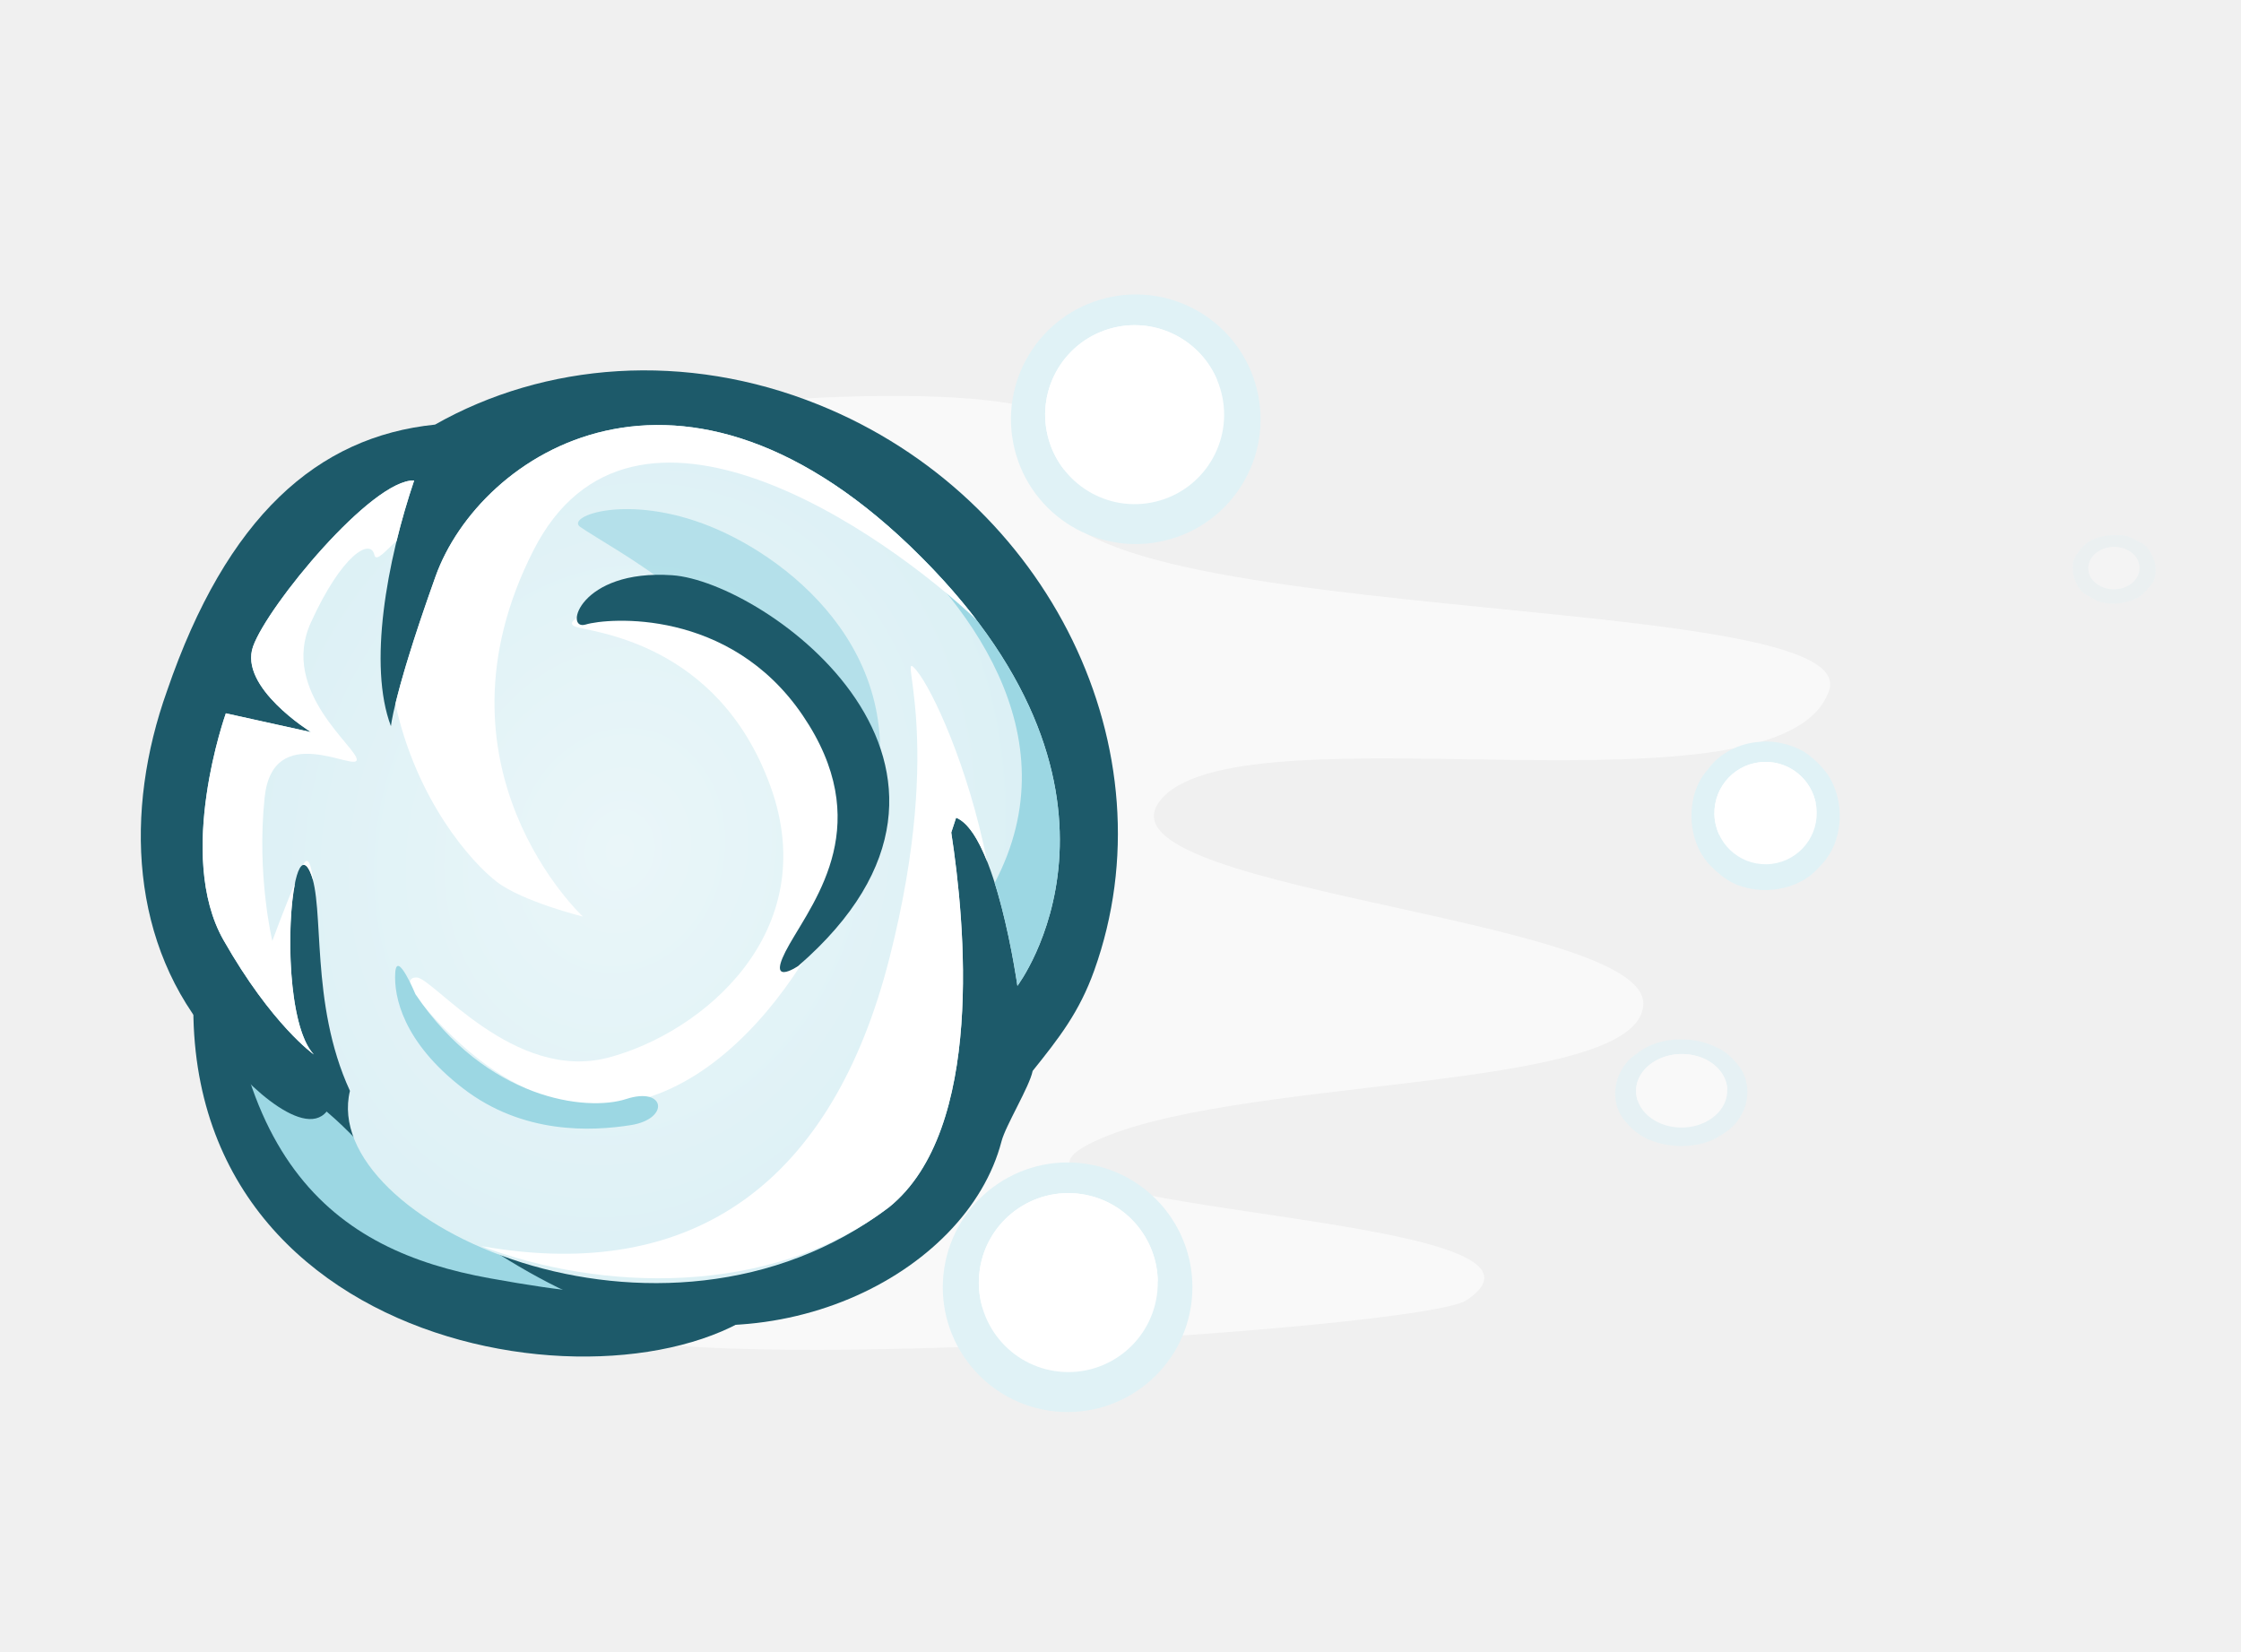
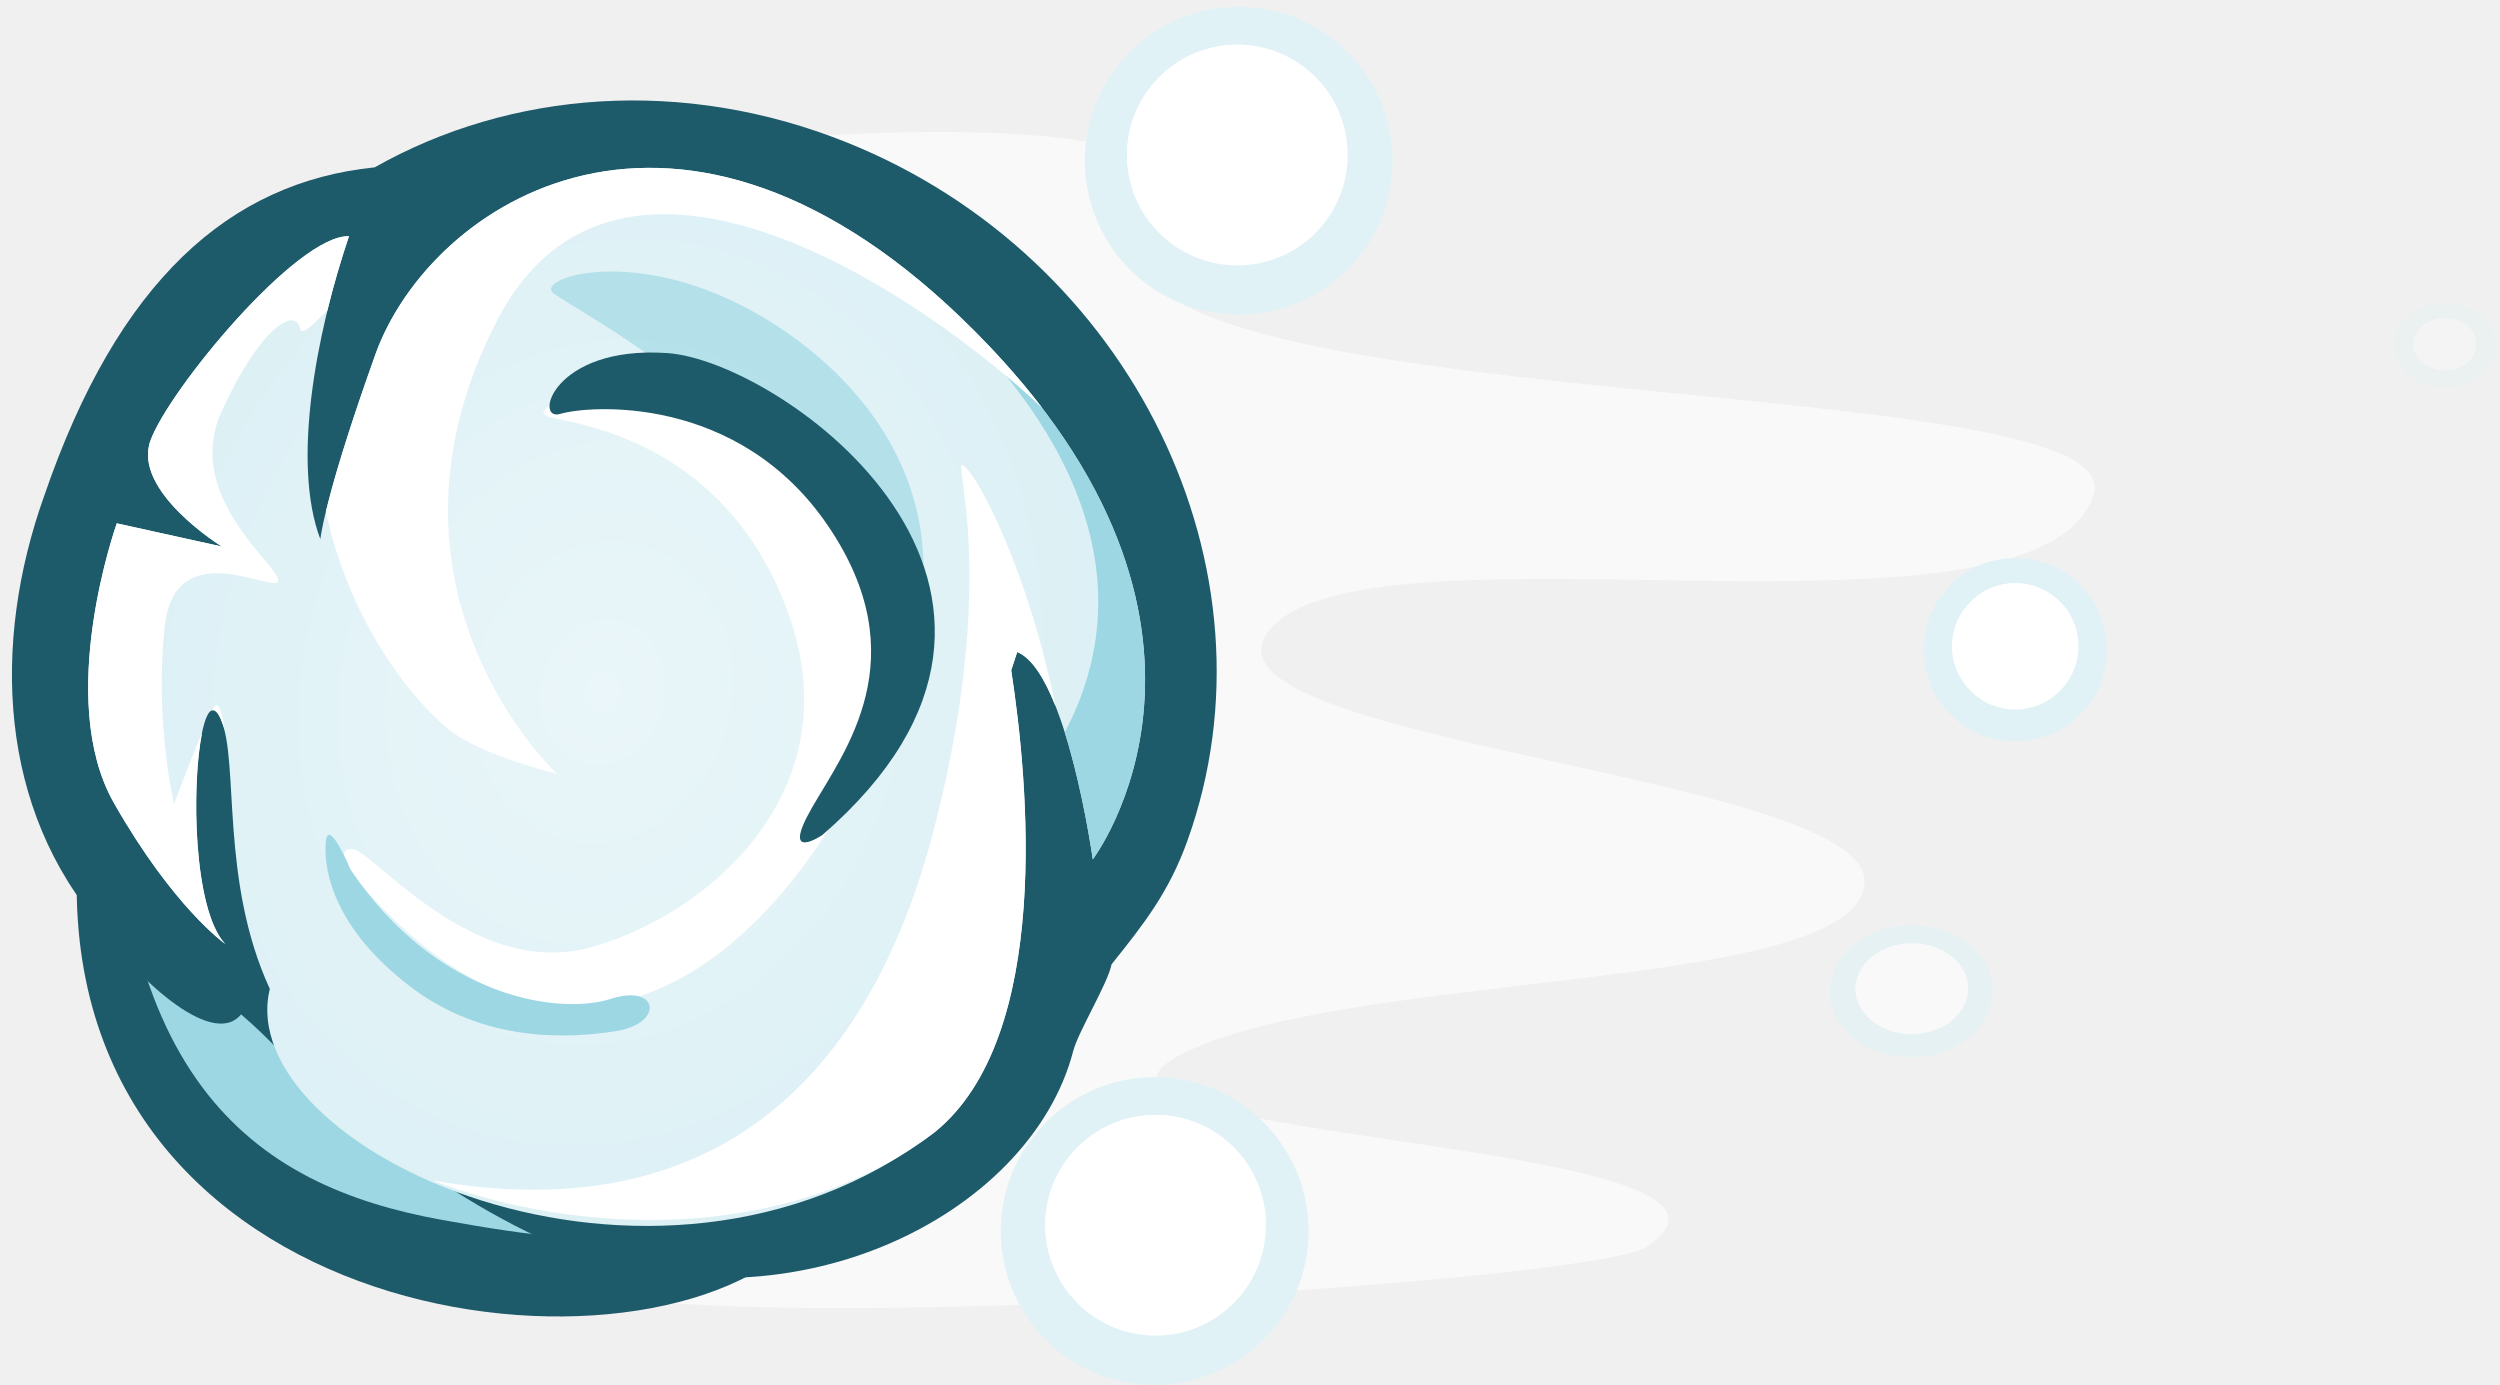
- <svg xmlns="http://www.w3.org/2000/svg" width="525" height="387" viewBox="0 0 525 387" fill="none">
-   <path opacity="0.6" d="M146.874 97.174C212.771 88.937 261.015 92.395 250.036 106.066C215.516 149.052 437.052 136.161 428.517 161.71C417.912 193.457 293.083 165.13 272.49 186.753C251.898 208.375 385.357 214.552 384.971 235.167C384.569 256.584 286.905 251.62 254.986 268.094C223.068 284.568 374.425 284.038 343.535 304.631C334.269 310.809 184.669 320.929 146.177 313.773C126.837 310.178 101.57 232.057 108.778 203.227C115.985 174.397 146.874 97.174 146.874 97.174Z" fill="white" />
-   <path d="M412.159 173.799C407.471 174.155 402.862 176.387 400.118 180.252C397.997 182.538 396.779 185.679 396.405 188.779C395.732 194.025 397.319 199.699 401.227 203.321C403.235 205.309 405.57 207.022 408.346 207.773C413.682 209.357 419.819 208.421 424.259 205.012C426.771 202.784 429.117 200.159 430.083 196.844C431.753 191.923 431.134 186.252 428.436 181.832C426.915 179.55 424.819 177.567 422.551 176.054C419.402 174.332 415.757 173.439 412.159 173.799Z" fill="#E0F2F6" />
-   <path d="M425.61 190.232C425.752 196.854 420.5 202.336 413.878 202.478C407.257 202.62 401.774 197.368 401.632 190.747C401.49 184.125 406.743 178.643 413.364 178.501C419.985 178.359 425.468 183.611 425.61 190.232Z" fill="white" />
-   <path d="M413.37 178.497C406.749 178.639 401.49 184.127 401.632 190.749C401.671 192.529 402.101 194.204 402.83 195.708C402.726 195.115 402.666 194.496 402.652 193.875C402.51 187.254 407.755 181.779 414.376 181.637C419.218 181.533 423.449 184.311 425.431 188.401C424.422 182.672 419.366 178.368 413.37 178.497Z" fill="white" />
-   <path d="M294.482 91.313C298.298 107.003 288.672 122.814 272.983 126.63C257.293 130.445 241.482 120.82 237.666 105.13C233.851 89.441 243.476 73.63 259.166 69.814C274.855 65.999 290.667 75.624 294.482 91.313Z" fill="#E0F2F6" />
-   <path d="M286.181 92.196C288.917 103.445 282.016 114.781 270.767 117.517C259.518 120.253 248.181 113.351 245.445 102.102C242.71 90.853 249.611 79.517 260.86 76.781C272.109 74.045 283.446 80.947 286.181 92.196Z" fill="white" />
-   <path d="M260.868 76.773C249.619 79.508 242.71 90.858 245.446 102.107C246.182 105.132 247.546 107.828 249.357 110.121C248.957 109.148 248.621 108.114 248.364 107.06C245.629 95.811 252.52 84.491 263.769 81.755C271.994 79.755 280.263 82.903 285.186 89.139C281.307 79.739 271.055 74.296 260.868 76.773Z" fill="white" />
-   <path d="M279.016 305.936C276.608 321.902 261.713 332.893 245.747 330.484C229.781 328.076 218.79 313.182 221.198 297.215C223.607 281.25 238.502 270.259 254.468 272.667C270.434 275.075 281.424 289.97 279.016 305.936Z" fill="#E0F2F6" />
-   <path d="M271 303.61C269.274 315.058 258.594 322.938 247.147 321.211C235.7 319.485 227.819 308.805 229.546 297.358C231.272 285.911 241.952 278.03 253.399 279.757C264.846 281.484 272.727 292.163 271 303.61Z" fill="white" />
-   <path d="M253.409 279.753C241.962 278.026 231.271 285.915 229.544 297.362C229.08 300.441 229.322 303.453 230.13 306.262C230.128 305.209 230.208 304.125 230.37 303.052C232.097 291.604 242.76 283.736 254.208 285.462C262.578 286.725 269.04 292.769 271.235 300.404C271.204 290.236 263.775 281.316 253.409 279.753Z" fill="white" />
-   <g opacity="0.6">
-     <path d="M395.216 243.555C391.046 243.248 386.66 244.28 383.664 246.69C381.455 248.056 379.909 250.136 379.11 252.287C377.723 255.922 378.255 260.13 381.137 263.161C382.598 264.809 384.389 266.3 386.712 267.163C391.157 268.921 396.688 268.99 401.103 267.104C403.647 265.825 406.105 264.246 407.456 262.013C409.669 258.727 409.987 254.636 408.288 251.184C407.299 249.386 405.76 247.733 403.998 246.391C401.495 244.796 398.429 243.729 395.216 243.555Z" fill="#E0F2F6" />
-     <path d="M404.532 256.797C403.652 261.503 398.208 264.761 392.373 264.072C386.537 263.383 382.521 259.01 383.401 254.303C384.281 249.597 389.725 246.339 395.56 247.028C401.395 247.716 405.412 252.09 404.532 256.797Z" fill="white" />
-     <path d="M395.565 247.027C389.73 246.338 384.28 249.599 383.4 254.306C383.163 255.571 383.287 256.808 383.698 257.961C383.697 257.528 383.738 257.083 383.821 256.642C384.701 251.935 390.137 248.683 395.972 249.371C400.239 249.874 403.533 252.346 404.652 255.479C404.636 251.301 400.849 247.65 395.565 247.027Z" fill="white" />
+ <svg xmlns="http://www.w3.org/2000/svg" width="475" height="263" viewBox="0 0 475 263" fill="none">
+   <g clip-path="url(#clip0_799_984)">
+     <path opacity="0.6" d="M116.156 29.492C182.053 21.255 230.297 24.713 219.318 38.384C184.797 81.371 406.333 68.479 397.799 94.028C387.193 125.775 262.364 97.449 241.772 119.071C221.179 140.694 354.639 146.871 354.252 167.485C353.851 188.902 256.187 183.938 224.268 200.412C192.349 216.887 343.706 216.357 312.817 236.949C303.55 243.127 153.951 253.247 115.458 246.091C96.118 242.496 70.852 164.375 78.059 135.545C85.266 106.715 116.156 29.492 116.156 29.492Z" fill="white" />
+     <path d="M381.44 106.117C376.752 106.474 372.143 108.705 369.399 112.57C367.278 114.856 366.061 117.997 365.686 121.098C365.013 126.343 366.6 132.017 370.509 135.639C372.516 137.627 374.851 139.34 377.628 140.092C382.963 141.675 389.101 140.74 393.54 137.33C396.052 135.102 398.399 132.477 399.364 129.162C401.034 124.241 400.416 118.57 397.717 114.15C396.196 111.868 394.1 109.886 391.832 108.373C388.683 106.65 385.038 105.757 381.44 106.117Z" fill="#E0F2F6" />
+     <path d="M394.891 122.551C395.033 129.172 389.781 134.655 383.16 134.797C376.538 134.939 371.056 129.686 370.913 123.065C370.771 116.444 376.024 110.961 382.645 110.819C389.266 110.677 394.749 115.929 394.891 122.551Z" fill="white" />
+     <path d="M382.651 110.815C376.03 110.957 370.772 116.446 370.914 123.067C370.952 124.848 371.382 126.522 372.111 128.027C372.007 127.433 371.947 126.814 371.934 126.194C371.791 119.572 377.036 114.098 383.657 113.956C388.499 113.852 392.731 116.629 394.712 120.72C393.704 114.991 388.647 110.686 382.651 110.815Z" fill="white" />
+     <path d="M263.763 23.632C267.579 39.321 257.953 55.133 242.264 58.948C226.575 62.764 210.763 53.138 206.948 37.449C203.132 21.76 212.758 5.948 228.447 2.132C244.136 -1.683 259.948 7.943 263.763 23.632Z" fill="#E0F2F6" />
+     <path d="M255.463 24.514C258.198 35.763 251.297 47.1 240.048 49.835C228.799 52.571 217.462 45.67 214.727 34.421C211.991 23.172 218.893 11.835 230.141 9.099C241.39 6.364 252.727 13.265 255.463 24.514Z" fill="white" />
+     <path d="M230.15 9.091C218.901 11.827 211.992 23.176 214.727 34.425C215.463 37.45 216.827 40.146 218.638 42.44C218.238 41.466 217.902 40.432 217.646 39.378C214.91 28.129 221.801 16.809 233.05 14.073C241.275 12.073 249.545 15.221 254.467 21.457C250.588 12.057 240.336 6.614 230.15 9.091Z" fill="white" />
+     <path d="M248.298 238.254C245.89 254.22 230.995 265.211 215.029 262.803C199.063 260.395 188.072 245.5 190.48 229.534C192.888 213.568 207.783 202.577 223.749 204.985C239.715 207.393 250.706 222.288 248.298 238.254Z" fill="#E0F2F6" />
+     <path d="M240.281 235.929C238.555 247.376 227.875 255.256 216.428 253.53C204.981 251.803 197.1 241.124 198.827 229.676C200.554 218.229 211.233 210.349 222.68 212.075C234.128 213.802 242.008 224.481 240.281 235.929Z" fill="white" />
+     <path d="M222.691 212.071C211.243 210.345 200.552 218.233 198.825 229.681C198.361 232.759 198.603 235.771 199.411 238.58C199.409 237.527 199.49 236.443 199.651 235.37C201.378 223.923 212.042 216.054 223.489 217.781C231.859 219.043 238.321 225.087 240.516 232.723C240.485 222.554 233.057 213.634 222.691 212.071Z" fill="white" />
+     <g opacity="0.6">
+       <path d="M364.497 175.871C360.327 175.565 355.941 176.596 352.945 179.007C350.736 180.373 349.19 182.453 348.391 184.604C347.004 188.239 347.536 192.447 350.419 195.478C351.879 197.125 353.67 198.617 355.994 199.48C360.438 201.237 365.969 201.306 370.384 199.42C372.928 198.142 375.387 196.562 376.737 194.329C378.95 191.043 379.268 186.953 377.57 183.501C376.58 181.703 375.041 180.049 373.279 178.707C370.776 177.112 367.711 176.045 364.497 175.871Z" fill="#E0F2F6" />
+       <path d="M373.813 189.113C372.933 193.82 367.489 197.077 361.654 196.388C355.819 195.7 351.802 191.326 352.682 186.62C353.562 181.913 359.006 178.656 364.841 179.344C370.676 180.033 374.693 184.406 373.813 189.113Z" fill="white" />
+       <path d="M364.846 179.343C359.011 178.654 353.561 181.915 352.681 186.622C352.444 187.888 352.568 189.125 352.98 190.277C352.979 189.845 353.02 189.399 353.102 188.958C353.982 184.251 359.418 180.999 365.253 181.687C369.52 182.191 372.814 184.662 373.933 187.796C373.917 183.618 370.13 179.966 364.846 179.343Z" fill="white" />
+     </g>
+     <g opacity="0.3">
+       <path d="M461.902 57.992C459.8 58.404 457.814 59.422 456.72 60.985C455.833 62.064 454.953 63.203 454.898 64.546C454.67 66.922 455.458 69.45 457.347 71.25C458.744 72.011 460.023 72.971 461.609 73.435C464.711 74.172 468.24 73.564 470.795 71.936C471.994 70.825 473.18 69.612 473.901 68.238C474.893 65.274 473.926 61.867 471.304 59.675C470.294 59.266 469.254 58.604 468.183 58.131C467.058 57.642 465.649 57.709 464.378 57.694C463.544 57.747 462.715 57.822 461.902 57.992Z" fill="#E0F2F6" />
+       <path d="M470.431 64.579C470.986 67.275 468.789 69.843 465.525 70.314C462.262 70.786 459.166 68.981 458.612 66.285C458.057 63.588 460.253 61.02 463.517 60.549C466.781 60.078 469.876 61.882 470.431 64.579Z" fill="white" />
+       <path d="M463.52 60.547C460.256 61.018 458.057 63.589 458.612 66.285C458.761 67.011 459.096 67.668 459.567 68.237C459.472 68.001 459.397 67.752 459.345 67.499C458.791 64.803 460.984 62.239 464.247 61.767C466.634 61.423 468.93 62.294 470.209 63.842C469.291 61.563 466.476 60.12 463.52 60.547Z" fill="white" />
+     </g>
+     <path d="M19.503 134.887C-9.872 240.684 99.73 265.171 142.514 242.24C185.297 219.31 186.584 118.988 120.532 93.071C54.481 67.155 19.503 134.887 19.503 134.887Z" fill="#1D5A6A" />
+     <path d="M21.558 129.138C19.075 204.864 47.903 225.263 83.998 231.787C120.093 238.31 127.736 236.278 137.932 220.662C148.127 205.045 182.971 159.182 153.363 119.469C123.755 79.757 72.253 96.977 53.326 109.072C34.399 121.166 21.558 129.138 21.558 129.138Z" fill="#9CD7E3" />
+     <path d="M8.409 94.184C-1.652 122.323 -0.264 153.815 19.416 176.261C24.743 184.538 40.153 199.636 45.799 192.731C56.274 201.616 61.528 211.045 72.799 216.207C80.687 223.48 95.816 232.585 106.336 236.829C149.616 254.29 195.764 231.076 203.909 199.698C204.872 195.988 210.481 186.884 211.2 183.216C217.369 175.51 222.12 169.494 225.642 159.644C244.012 108.268 215.119 48.94 161.085 27.141C129.765 14.505 96.882 17.251 71.191 31.796C43.643 34.605 22.407 53.344 8.409 94.184Z" fill="#1D5A6A" />
+     <path d="M22.191 99.435C22.191 99.435 10.317 132.643 21.646 152.559C32.971 172.473 42.803 179.353 42.803 179.353C34.099 170.139 37.117 125.79 41.946 136.625C45.493 144.584 41.74 167.238 51.265 187.887C43.858 218.288 124.155 255.725 177.551 215.149C200.047 196.994 195.374 148.377 192.129 127.359C192.586 125.977 193.27 123.887 193.27 123.887C202.673 127.68 207.63 163.28 207.63 163.28C207.63 163.28 241.12 119.068 185.129 62.866C129.138 6.664 81.591 38.629 71.316 67.367C62.853 91.036 61.188 99.981 60.86 102.439C55.481 88.19 59.878 63.949 66.296 44.881C56.422 44.551 31.996 74.175 28.571 83.754C25.145 93.333 42.136 103.837 42.136 103.837L22.191 99.435Z" fill="url(#paint0_radial_799_984)" />
+     <path d="M82.063 224.26C109.812 234.823 149.623 236.372 177.552 215.148C200.048 196.993 195.375 148.376 192.13 127.358C192.587 125.975 193.271 123.886 193.271 123.886C196.101 125.027 198.522 129.07 200.533 134.137C196.037 111.647 187.764 94.016 184.054 89.477C178.708 82.935 191.159 104.025 177.593 157.011C164.399 208.544 132.469 233.169 82.063 224.26Z" fill="white" />
+     <path d="M162.316 44.294C165.747 47.185 169.214 50.105 173.746 53.892C195.699 72.237 220.646 104.356 202.3 139.165C205.808 150.291 207.632 163.279 207.632 163.279C207.632 163.279 241.122 119.067 185.131 62.865C177.335 55.039 169.707 48.947 162.316 44.294Z" fill="#9CD7E3" />
+     <path d="M22.192 99.435C22.192 99.435 10.323 132.659 21.651 152.574C32.976 172.489 42.805 179.363 42.805 179.363C36.674 172.871 36.378 148.951 38.416 139.165C35.613 145.779 33.08 152.773 33.08 152.773C33.08 152.773 29.365 137.409 31.272 119.179C33.179 100.949 52.618 113.162 52.86 110.337C53.102 107.511 34.798 94.299 42.078 78.237C49.358 62.175 56.11 58.313 56.983 62.319C57.396 64.214 59.974 60.947 62.187 59.048C63.375 54.173 64.796 49.384 66.31 44.886C56.436 44.556 31.997 74.175 28.572 83.754C25.147 93.334 42.138 103.837 42.138 103.837L22.192 99.435ZM40.249 134.981C40.776 134.787 41.343 135.271 41.947 136.625C42.202 137.196 42.439 137.91 42.691 138.683C42.087 134.417 41.356 132.765 40.249 134.981ZM71.318 67.367C65.746 82.948 63.152 92.068 61.915 97.238C66.854 119.873 79.721 134.354 85.678 138.922C91.71 143.547 105.836 147.054 105.836 147.054C105.836 147.054 68.346 112.204 94.244 61.27C117.451 15.627 176.681 57.275 198.042 77.538C194.391 72.752 190.11 67.864 185.131 62.866C129.14 6.664 81.593 38.629 71.318 67.367Z" fill="white" />
+     <path d="M67.338 166.607C109.895 217.39 146.943 178.261 161.477 150.511C176.01 122.76 177.232 106.446 162.267 94.563C147.302 82.68 122.934 67.004 116.177 70.854C109.421 74.705 100.649 77.743 104.007 79.098C107.366 80.453 137.429 82.351 149.789 116.566C162.148 150.782 133.724 174.39 111.694 180.118C89.664 185.845 70.736 161.402 66.921 161.324C63.106 161.246 67.338 166.607 67.338 166.607Z" fill="white" />
+     <path opacity="0.646" d="M172.702 125.361C184.679 87.306 155.147 63.508 135.674 55.652C116.202 47.796 101.726 53.324 105.202 55.76C108.679 58.196 119.118 63.958 126.698 70.116C134.278 76.274 159.802 80.887 165.406 98.649C171.011 116.412 172.702 125.361 172.702 125.361Z" fill="#9CD7E3" />
+     <path d="M156.266 158.639C209.742 112.255 148.513 68.554 126.751 67.082C104.989 65.61 101.309 80.201 106.481 78.634C111.652 77.067 140.171 74.688 157.299 99.866C174.427 125.045 160.403 142.771 154.278 153.453C148.153 164.135 156.266 158.639 156.266 158.639Z" fill="#1D5A6A" />
+     <path d="M66.605 165.232C83.276 190.042 106.747 192.794 115.97 189.798C125.193 186.801 126.257 194.464 117.044 195.915C107.83 197.365 91.796 198.13 77.738 187.291C63.68 176.453 61.523 165.765 61.874 160.223C62.226 154.681 66.605 165.232 66.605 165.232Z" fill="#9CD7E3" />
  </g>
-   <g opacity="0.3">
-     <path d="M492.621 125.673C490.519 126.086 488.533 127.103 487.439 128.667C486.552 129.746 485.671 130.885 485.617 132.227C485.389 134.604 486.176 137.132 488.066 138.932C489.463 139.693 490.741 140.653 492.328 141.117C495.43 141.853 498.959 141.246 501.514 139.617C502.713 138.507 503.898 137.294 504.619 135.92C505.611 132.956 504.645 129.548 502.023 127.357C501.013 126.947 499.973 126.286 498.902 125.813C497.777 125.324 496.368 125.39 495.096 125.376C494.263 125.429 493.434 125.503 492.621 125.673Z" fill="#E0F2F6" />
-     <path d="M501.15 132.26C501.704 134.957 499.508 137.525 496.244 137.996C492.98 138.467 489.885 136.663 489.33 133.967C488.776 131.27 490.972 128.702 494.236 128.231C497.5 127.76 500.595 129.564 501.15 132.26Z" fill="white" />
-     <path d="M494.239 128.229C490.975 128.7 488.776 131.27 489.331 133.967C489.48 134.692 489.815 135.35 490.286 135.919C490.191 135.683 490.116 135.434 490.064 135.181C489.509 132.484 491.702 129.92 494.966 129.449C497.353 129.105 499.649 129.975 500.928 131.523C500.01 129.245 497.194 127.802 494.239 128.229Z" fill="white" />
-   </g>
-   <path d="M50.222 202.568C20.847 308.366 130.448 332.852 173.232 309.922C216.016 286.992 217.303 186.669 151.251 160.753C85.2 134.837 50.222 202.568 50.222 202.568Z" fill="#1D5A6A" />
-   <path d="M52.276 196.82C49.794 272.546 78.622 292.945 114.717 299.468C150.812 305.992 158.455 303.96 168.65 288.343C178.846 272.726 213.69 226.863 184.082 187.151C154.474 147.438 102.972 164.659 84.045 176.753C65.118 188.848 52.276 196.82 52.276 196.82Z" fill="#9CD7E3" />
-   <path d="M39.128 161.866C29.067 190.005 30.454 221.497 50.135 243.942C55.461 252.22 70.871 267.318 76.518 260.412C86.993 269.298 92.246 278.727 103.518 283.888C111.406 291.162 126.534 300.267 137.055 304.511C180.335 321.971 226.482 298.757 234.628 267.38C235.591 263.67 241.2 254.565 241.919 250.897C248.088 243.191 252.839 237.175 256.361 227.325C274.731 175.95 245.838 116.621 191.804 94.822C160.484 82.187 127.601 84.933 101.91 99.478C74.362 102.286 53.126 121.025 39.128 161.866Z" fill="#1D5A6A" />
-   <path d="M52.91 167.117C52.91 167.117 41.036 200.325 52.365 220.241C63.69 240.155 73.522 247.035 73.522 247.035C64.818 237.82 67.836 193.471 72.665 204.307C76.212 212.266 72.459 234.919 81.984 255.569C74.577 285.97 154.874 323.406 208.27 282.831C230.766 264.676 226.093 216.059 222.848 195.041C223.305 193.658 223.988 191.569 223.988 191.569C233.392 195.362 238.349 230.962 238.349 230.962C238.349 230.962 271.839 186.749 215.848 130.547C159.857 74.345 112.31 106.311 102.035 135.048C93.571 158.718 91.906 167.662 91.579 170.121C86.2 155.871 90.597 131.63 97.014 112.562C87.141 112.233 62.715 141.857 59.289 151.436C55.864 161.015 72.855 171.519 72.855 171.519L52.91 167.117Z" fill="url(#paint0_radial_796_2137)" />
-   <path d="M112.782 291.942C140.53 302.504 180.341 304.053 208.271 282.83C230.767 264.675 226.094 216.058 222.849 195.04C223.306 193.657 223.989 191.567 223.989 191.567C226.82 192.709 229.241 196.751 231.252 201.818C226.756 179.329 218.483 161.697 214.773 157.158C209.427 150.617 221.877 171.707 208.312 224.693C195.118 276.225 163.187 300.85 112.782 291.942Z" fill="white" />
-   <path d="M193.035 111.975C196.465 114.866 199.933 117.786 204.465 121.574C226.418 139.918 251.364 172.038 233.019 206.847C236.526 217.973 238.35 230.961 238.35 230.961C238.35 230.961 271.841 186.748 215.85 130.546C208.053 122.721 200.426 116.629 193.035 111.975Z" fill="#9CD7E3" />
-   <path d="M52.911 167.117C52.911 167.117 41.042 200.341 52.37 220.256C63.695 240.17 73.524 247.045 73.524 247.045C67.392 240.553 67.097 216.633 69.135 206.847C66.332 213.461 63.798 220.455 63.798 220.455C63.798 220.455 60.084 205.09 61.991 186.861C63.898 168.631 83.337 180.844 83.579 178.018C83.82 175.193 65.517 161.981 72.797 145.919C80.077 129.857 86.828 125.995 87.702 130.001C88.115 131.896 90.693 128.628 92.906 126.73C94.093 121.855 95.515 117.066 97.028 112.568C87.155 112.238 62.716 141.857 59.291 151.436C55.866 161.015 72.856 171.519 72.856 171.519L52.911 167.117ZM70.967 202.662C71.495 202.469 72.062 202.952 72.666 204.307C72.92 204.878 73.158 205.591 73.409 206.365C72.806 202.098 72.075 200.446 70.967 202.662ZM102.036 135.048C96.465 150.63 93.871 159.75 92.633 164.919C97.573 187.555 110.44 202.035 116.397 206.603C122.428 211.229 136.555 214.736 136.555 214.736C136.555 214.736 99.065 179.886 124.962 128.952C148.17 83.309 207.4 124.957 228.761 145.219C225.11 140.433 220.829 135.546 215.85 130.548C159.859 74.345 112.312 106.311 102.036 135.048Z" fill="white" />
-   <path d="M98.056 234.289C140.614 285.072 177.661 245.943 192.195 218.193C206.729 190.442 207.951 174.128 192.986 162.245C178.021 150.362 153.653 134.685 146.896 138.536C140.139 142.387 131.368 145.425 134.726 146.779C138.084 148.134 168.148 150.032 180.507 184.248C192.867 218.464 164.443 242.072 142.413 247.799C120.383 253.526 101.455 229.083 97.64 229.006C93.825 228.928 98.056 234.289 98.056 234.289Z" fill="white" />
-   <path opacity="0.646" d="M203.421 193.043C215.398 154.988 185.865 131.189 166.393 123.334C146.92 115.478 132.444 121.006 135.921 123.441C139.397 125.877 149.837 131.639 157.417 137.797C164.997 143.956 190.52 148.569 196.125 166.331C201.73 184.093 203.421 193.043 203.421 193.043Z" fill="#9CD7E3" />
-   <path d="M186.985 226.321C240.461 179.936 179.231 136.235 157.47 134.764C135.708 133.292 132.028 147.883 137.199 146.316C142.371 144.749 170.889 142.37 188.017 167.548C205.145 192.726 191.122 210.452 184.997 221.134C178.871 231.817 186.985 226.321 186.985 226.321Z" fill="#1D5A6A" />
-   <path d="M97.324 232.914C113.994 257.724 137.466 260.476 146.689 257.479C155.912 254.483 156.976 262.146 147.762 263.596C138.549 265.046 122.515 265.812 108.457 254.973C94.398 244.135 92.242 233.447 92.593 227.905C92.944 222.363 97.324 232.914 97.324 232.914Z" fill="#9CD7E3" />
  <defs>
-     <radialGradient id="paint0_radial_796_2137" cx="0" cy="0" r="1" gradientTransform="matrix(197.833 79.8108 -84.4802 236.289 145.18 199.227)" gradientUnits="userSpaceOnUse">
+     <radialGradient id="paint0_radial_799_984" cx="0" cy="0" r="1" gradientTransform="matrix(197.833 79.8108 -84.4802 236.289 114.461 131.545)" gradientUnits="userSpaceOnUse">
      <stop stop-color="#EAF6F9" />
      <stop offset="1" stop-color="#CAE9F0" />
    </radialGradient>
+     <clipPath id="clip0_799_984">
+       <rect width="475" height="263" fill="white" />
+     </clipPath>
  </defs>
</svg>
